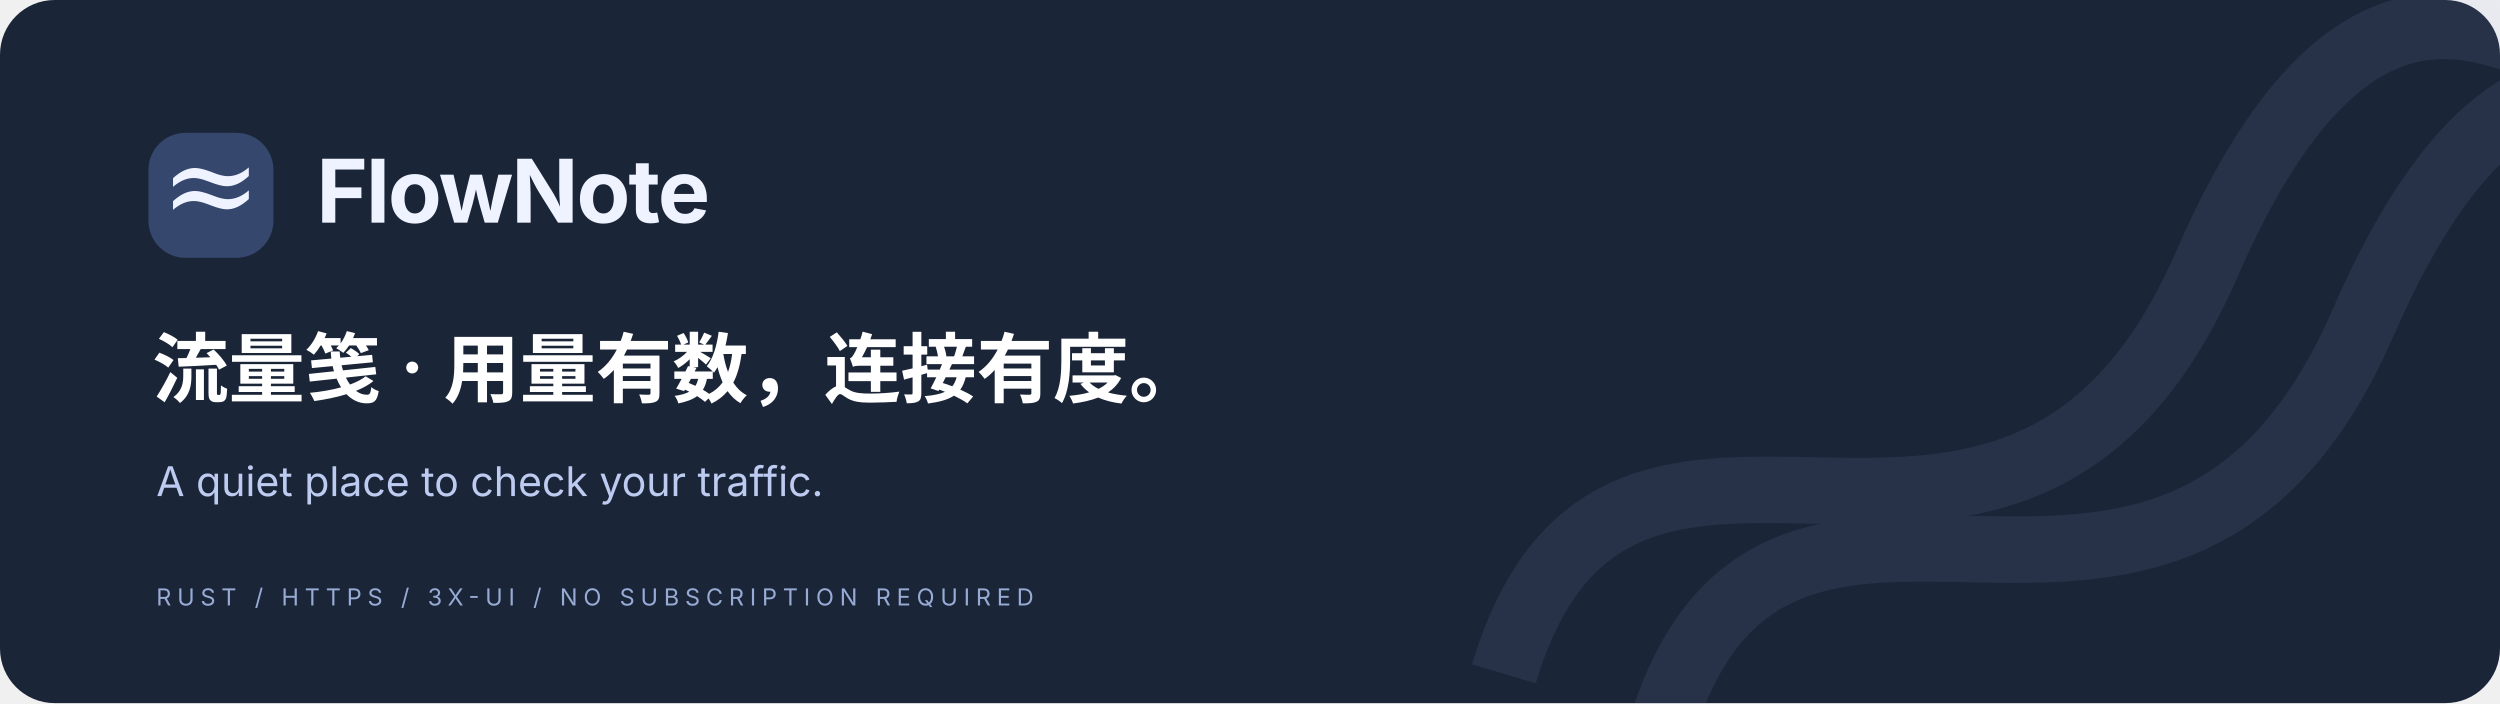
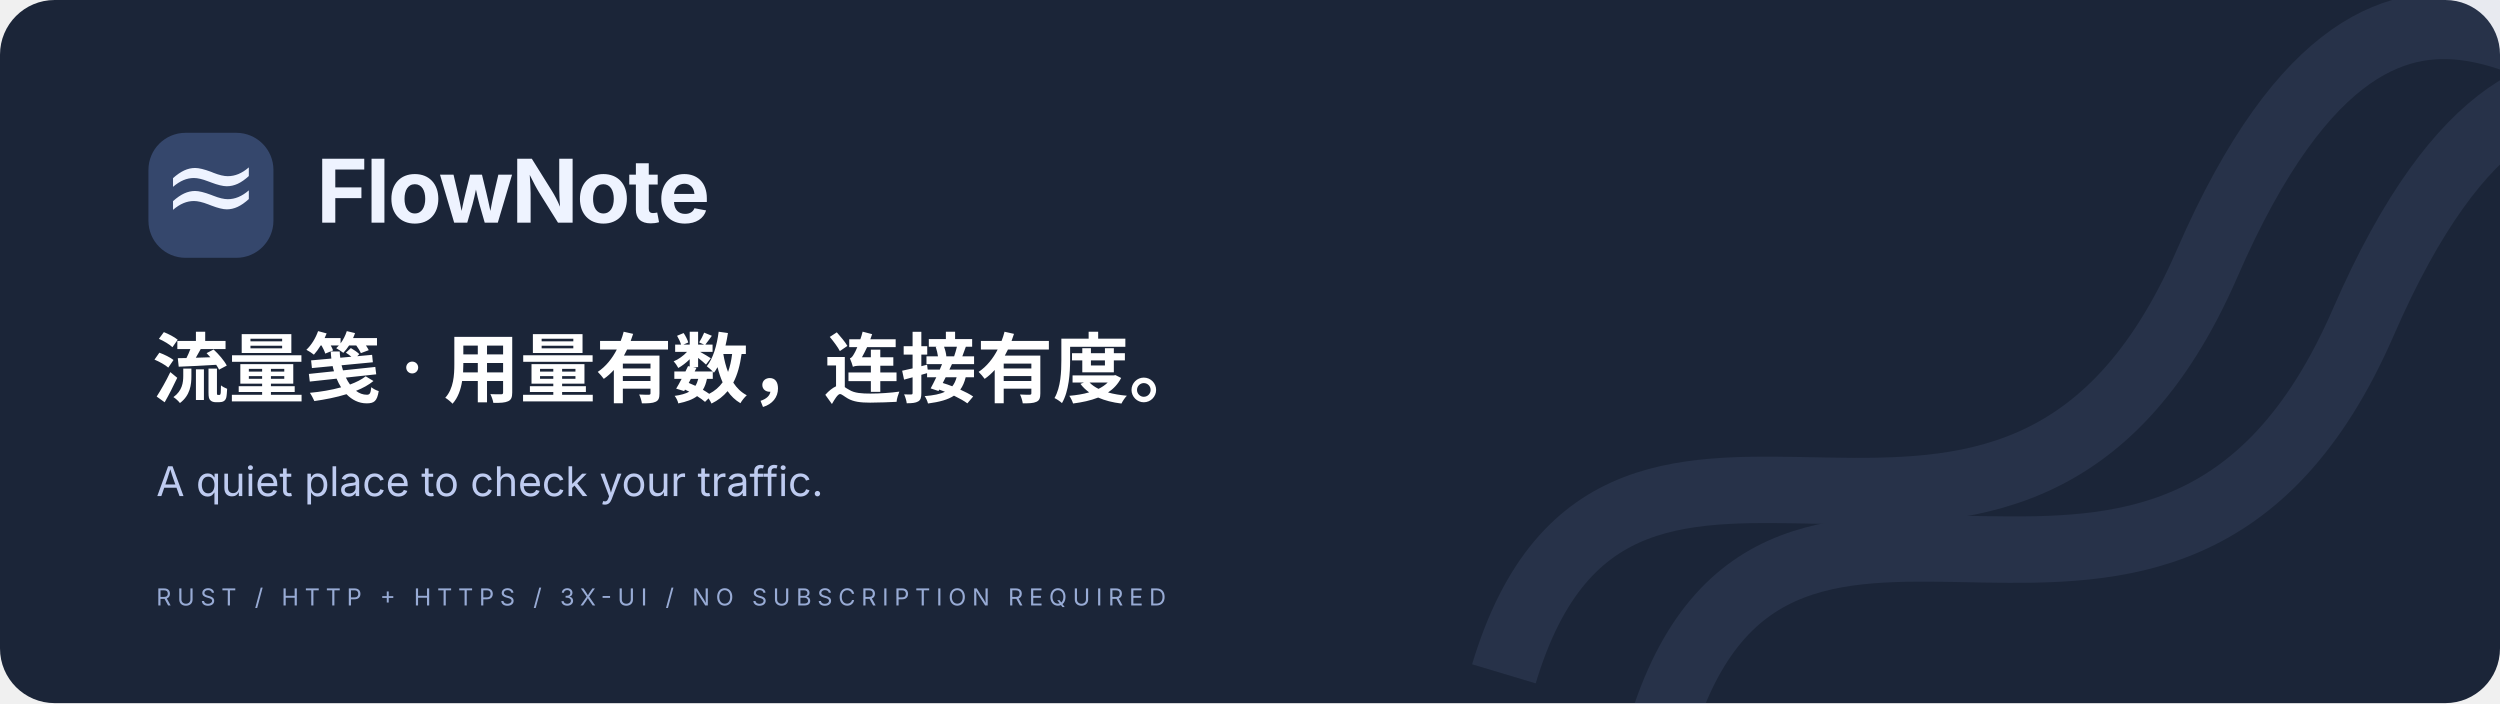
<svg xmlns="http://www.w3.org/2000/svg" width="1280" height="360" viewBox="0 0 1280 360" role="img" aria-labelledby="title desc">
  <rect width="1280" height="360" rx="28" fill="#1b2538" />
  <g fill="none" stroke="#9fb5f1" opacity=".09" stroke-width="34">
    <path d="M770 345C830 145 1030 365 1130 135S1330 85 1340 15" />
    <path d="M850 375C910 175 1110 395 1210 165S1410 115 1420 45" />
  </g>
  <rect x="76" y="68" width="64" height="64" rx="19" fill="#35476c" />
  <text x="108" y="116" text-anchor="middle" fill="#eef3ff" font-family="Georgia,serif" font-size="62">≈</text>
  <text x="162" y="114" fill="#eef3ff" font-family="system-ui,-apple-system,Segoe UI,sans-serif" font-size="45" font-weight="650" letter-spacing="-1">FlowNote</text>
  <text x="78" y="203" fill="#ffffff" font-family="system-ui,-apple-system,Segoe UI,sans-serif" font-size="39" font-weight="600">流量笺 · 用量有数，连接有度。</text>
  <text x="80" y="254" fill="#becbf0" font-family="system-ui,-apple-system,Segoe UI,sans-serif" font-size="21">A quiet place to check your traffic.</text>
-   <text x="80" y="310" fill="#98abd5" font-family="system-ui,-apple-system,Segoe UI,sans-serif" font-size="12" letter-spacing="3">RUST / HTTPS / 3X-UI / NO SUBSCRIPTION REQUIRED</text>
+   <text x="80" y="310" fill="#98abd5" font-family="system-ui,-apple-system,Segoe UI,sans-serif" font-size="12" letter-spacing="3">RUST / HTTP + HTTPS / 3X-UI / NO SUBSCRIPTION REQUIRED</text>
</svg>
